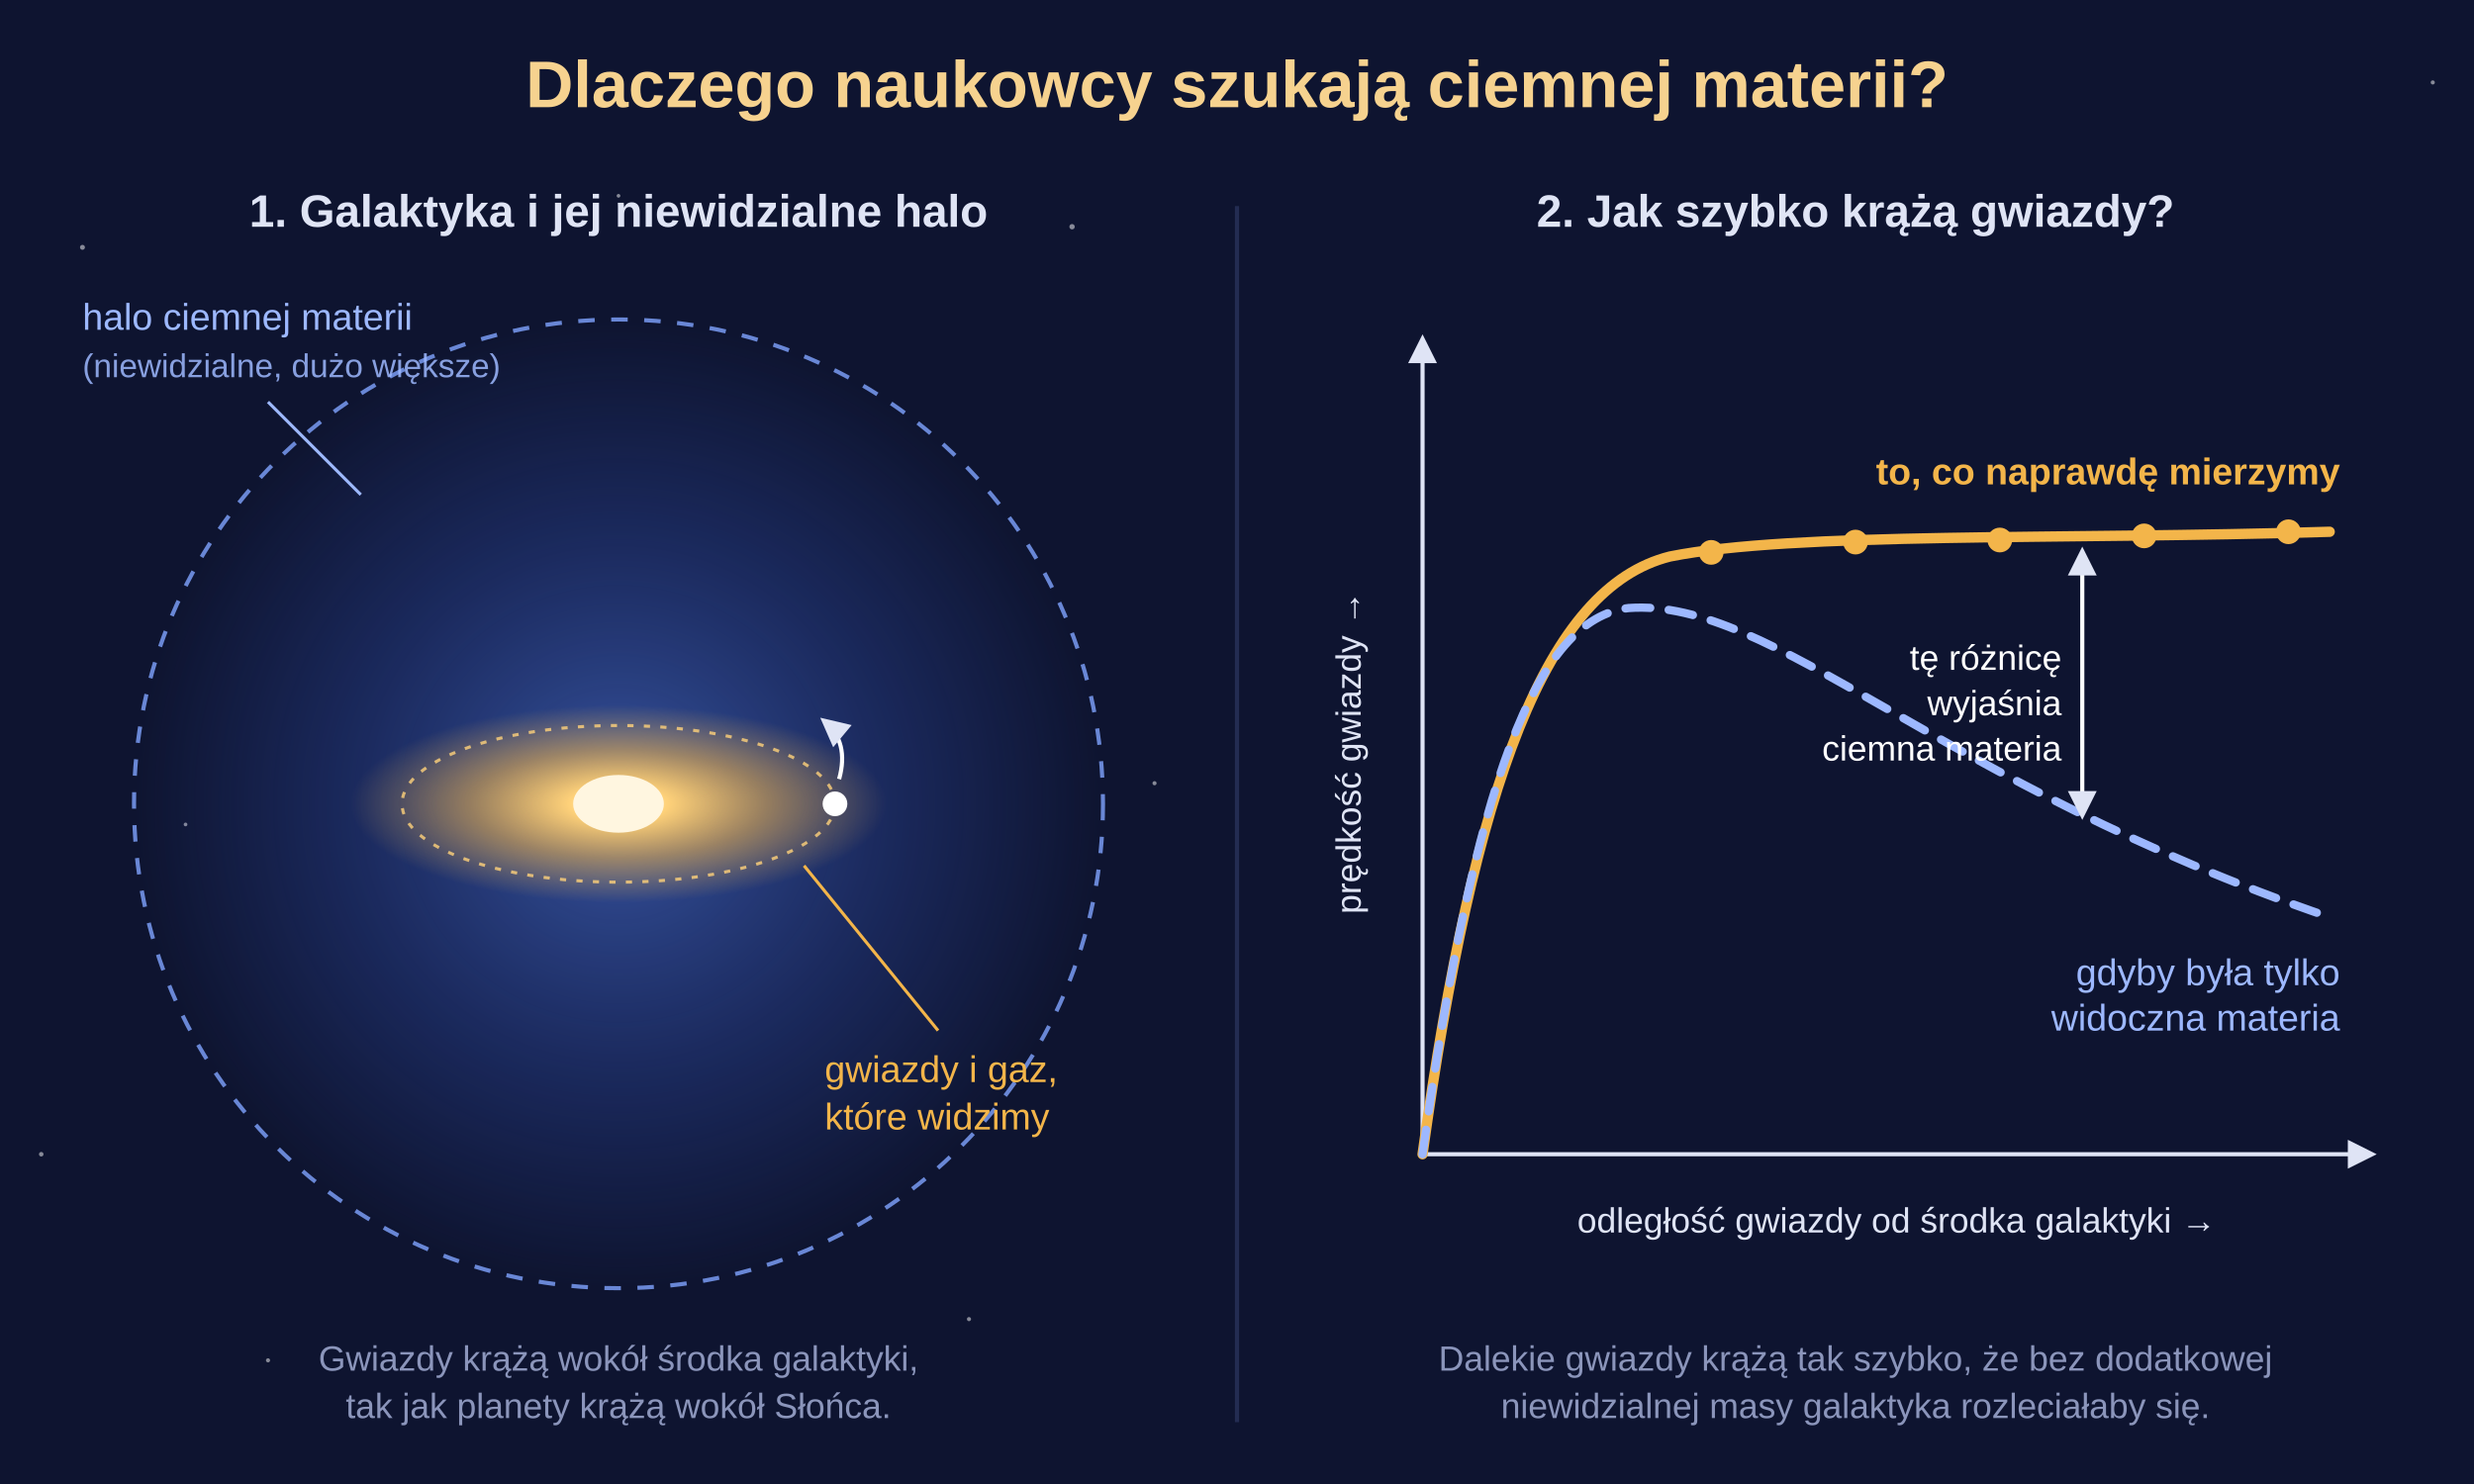
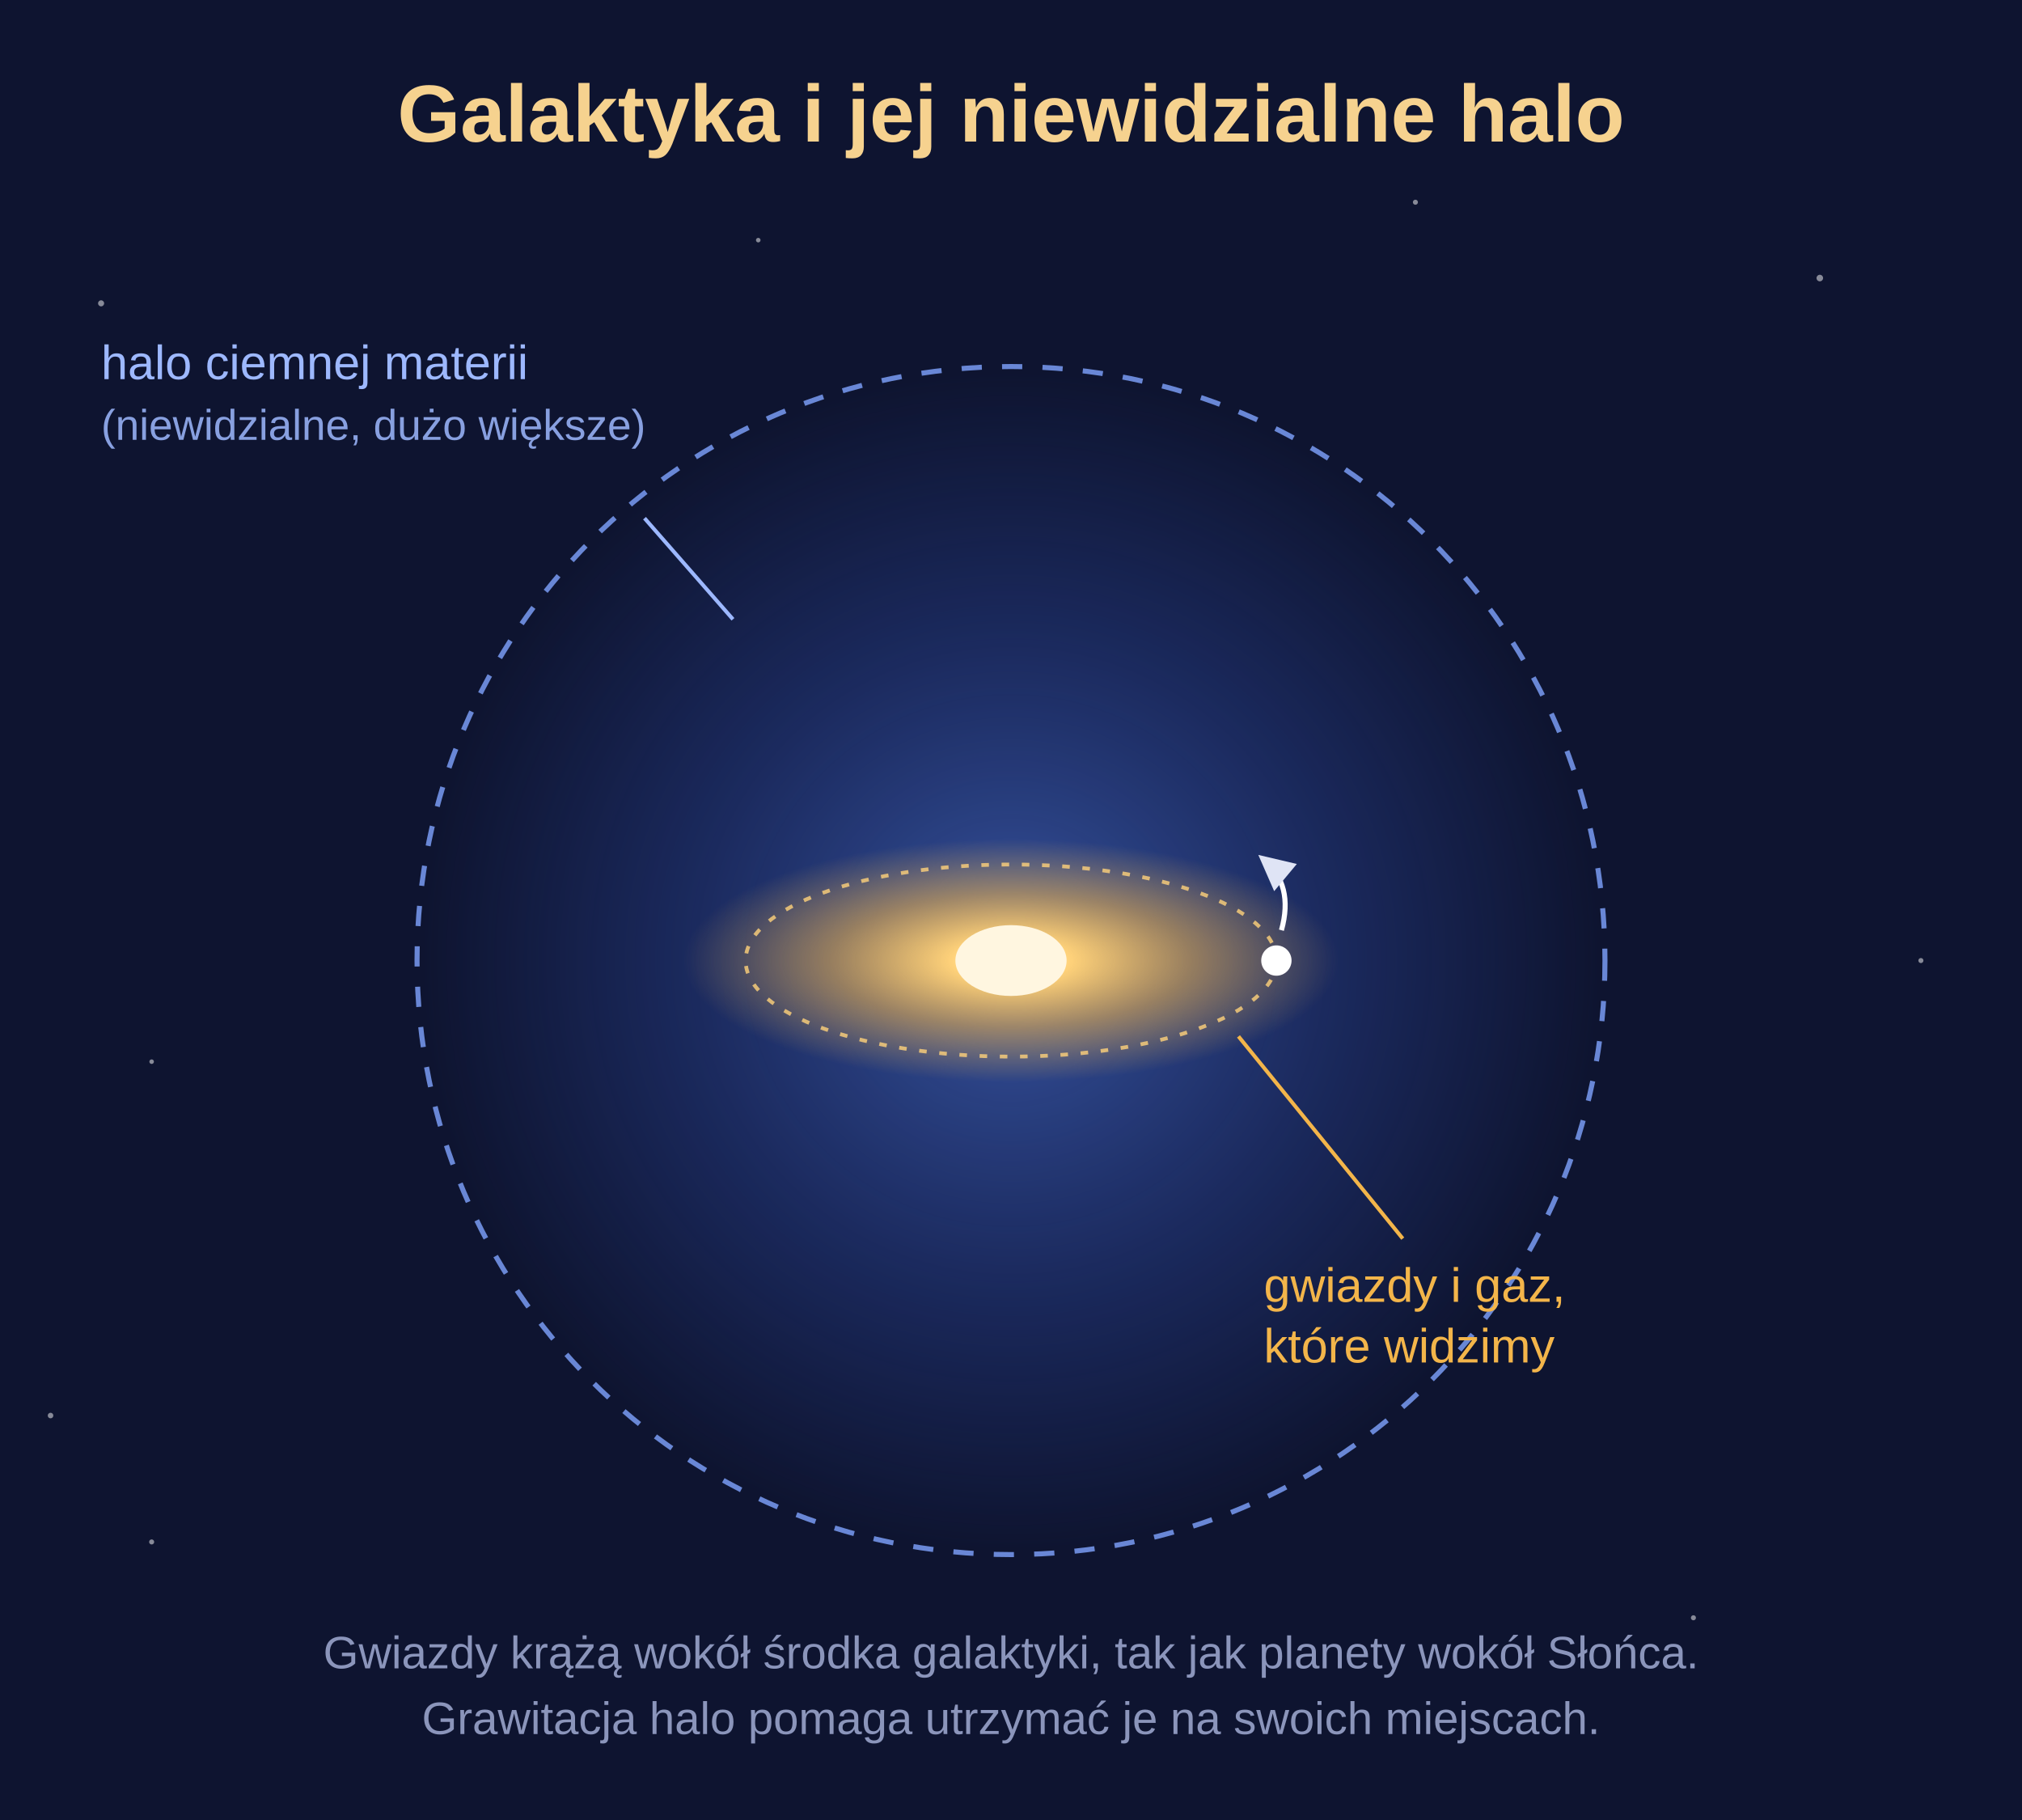
- <svg xmlns="http://www.w3.org/2000/svg" width="1200" height="720" viewBox="0 0 1200 720" font-family="Segoe UI, Arial, sans-serif">
+ <svg xmlns="http://www.w3.org/2000/svg" width="800" height="720" viewBox="0 0 800 720" font-family="Segoe UI, Arial, sans-serif">
  <defs>
    <radialGradient id="halo" cx="50%" cy="50%" r="50%">
      <stop offset="0%" stop-color="#5b8cff" stop-opacity="0.55" />
      <stop offset="60%" stop-color="#3a5fd0" stop-opacity="0.25" />
      <stop offset="100%" stop-color="#3a5fd0" stop-opacity="0" />
    </radialGradient>
    <radialGradient id="dysk" cx="50%" cy="50%" r="50%">
      <stop offset="0%" stop-color="#fff6e0" />
      <stop offset="18%" stop-color="#ffd27a" />
      <stop offset="55%" stop-color="#f3b54a" stop-opacity="0.55" />
      <stop offset="100%" stop-color="#f3b54a" stop-opacity="0" />
    </radialGradient>
-     <marker id="grot" viewBox="0 0 10 10" refX="8" refY="5" markerWidth="7" markerHeight="7" orient="auto-start-reverse">
+     <marker id="grot" viewBox="0 0 10 10" refX="8" refY="5" markerWidth="7" markerHeight="7" orient="auto">
      <path d="M0,0 L10,5 L0,10 z" fill="#dfe4f5" />
    </marker>
-     <marker id="grotA" viewBox="0 0 10 10" refX="8" refY="5" markerWidth="7" markerHeight="7" orient="auto-start-reverse">
-       <path d="M0,0 L10,5 L0,10 z" fill="#f3b54a" />
-     </marker>
  </defs>
-   <rect width="1200" height="720" fill="#0e1430" />
+   <rect width="800" height="720" fill="#0e1430" />
  <g fill="#ffffff" opacity="0.5">
    <circle cx="40" cy="120" r="1.2" />
-     <circle cx="130" cy="660" r="1" />
-     <circle cx="520" cy="110" r="1.3" />
-     <circle cx="470" cy="640" r="1" />
-     <circle cx="90" cy="400" r="0.9" />
-     <circle cx="560" cy="380" r="1" />
+     <circle cx="60" cy="610" r="1" />
+     <circle cx="720" cy="110" r="1.3" />
+     <circle cx="670" cy="640" r="1" />
+     <circle cx="60" cy="420" r="0.9" />
+     <circle cx="760" cy="380" r="1" />
    <circle cx="300" cy="95" r="0.9" />
    <circle cx="20" cy="560" r="1.1" />
-     <circle cx="1180" cy="40" r="1" />
+     <circle cx="560" cy="80" r="1" />
  </g>
-   <text x="600" y="52" text-anchor="middle" font-size="32" font-weight="700" fill="#f6d28f">Dlaczego naukowcy szukają ciemnej materii?</text>
-   <text x="300" y="110" text-anchor="middle" font-size="22" font-weight="600" fill="#dfe4f5">1. Galaktyka i jej niewidzialne halo</text>
-   <circle cx="300" cy="390" r="235" fill="url(#halo)" />
-   <circle cx="300" cy="390" r="235" fill="none" stroke="#7fa4ff" stroke-width="2" stroke-dasharray="8 8" opacity="0.8" />
-   <ellipse cx="300" cy="390" rx="130" ry="48" fill="url(#dysk)" />
-   <ellipse cx="300" cy="390" rx="22" ry="14" fill="#fff6e0" />
-   <ellipse cx="300" cy="390" rx="105" ry="38" fill="none" stroke="#ffd27a" stroke-width="1.5" stroke-dasharray="3 5" opacity="0.8" />
-   <circle cx="405" cy="390" r="6" fill="#ffffff" />
-   <path d="M407,378 Q412,360 400,350" fill="none" stroke="#ffffff" stroke-width="2" marker-end="url(#grot)" />
-   <line x1="390" y1="420" x2="455" y2="500" stroke="#f3b54a" stroke-width="1.5" />
-   <text x="400" y="525" font-size="18" fill="#f3b54a">gwiazdy i gaz,</text>
-   <text x="400" y="548" font-size="18" fill="#f3b54a">które widzimy</text>
-   <line x1="175" y1="240" x2="130" y2="195" stroke="#9db8ff" stroke-width="1.5" />
-   <text x="40" y="160" font-size="18" fill="#9db8ff">halo ciemnej materii</text>
-   <text x="40" y="183" font-size="16" fill="#9db8ff" opacity="0.85">(niewidzialne, dużo większe)</text>
-   <text x="300" y="665" text-anchor="middle" font-size="17" fill="#8b95bb">Gwiazdy krążą wokół środka galaktyki,</text>
-   <text x="300" y="688" text-anchor="middle" font-size="17" fill="#8b95bb">tak jak planety krążą wokół Słońca.</text>
-   <line x1="600" y1="100" x2="600" y2="690" stroke="#232c52" stroke-width="2" />
-   <text x="900" y="110" text-anchor="middle" font-size="22" font-weight="600" fill="#dfe4f5">2. Jak szybko krążą gwiazdy?</text>
-   <line x1="690" y1="560" x2="1150" y2="560" stroke="#dfe4f5" stroke-width="2" marker-end="url(#grot)" />
-   <line x1="690" y1="560" x2="690" y2="165" stroke="#dfe4f5" stroke-width="2" marker-end="url(#grot)" />
-   <text x="920" y="598" text-anchor="middle" font-size="17" fill="#dfe4f5">odległość gwiazdy od środka galaktyki →</text>
-   <text x="660" y="365" text-anchor="middle" font-size="17" fill="#dfe4f5" transform="rotate(-90 660 365)">prędkość gwiazdy →</text>
-   <path d="M690,560 C715,380 750,285 810,270 C870,258 1000,262 1130,258" fill="none" stroke="#f3b54a" stroke-width="5" stroke-linecap="round" />
-   <g fill="#f3b54a">
-     <circle cx="830" cy="268" r="6" />
-     <circle cx="900" cy="263" r="6" />
-     <circle cx="970" cy="262" r="6" />
-     <circle cx="1040" cy="260" r="6" />
-     <circle cx="1110" cy="258" r="6" />
-   </g>
-   <text x="1135" y="235" text-anchor="end" font-size="18" font-weight="600" fill="#f3b54a">to, co naprawdę mierzymy</text>
-   <path d="M690,560 C715,380 745,300 790,295 C860,290 940,380 1130,445" fill="none" stroke="#9db8ff" stroke-width="4" stroke-dasharray="12 9" stroke-linecap="round" />
-   <text x="1135" y="478" text-anchor="end" font-size="18" fill="#9db8ff">gdyby była tylko</text>
-   <text x="1135" y="500" text-anchor="end" font-size="18" fill="#9db8ff">widoczna materia</text>
-   <line x1="1010" y1="268" x2="1010" y2="395" stroke="#ffffff" stroke-width="2" marker-start="url(#grot)" marker-end="url(#grot)" />
-   <text x="1000" y="325" text-anchor="end" font-size="17" fill="#ffffff">tę różnicę</text>
-   <text x="1000" y="347" text-anchor="end" font-size="17" fill="#ffffff">wyjaśnia</text>
-   <text x="1000" y="369" text-anchor="end" font-size="17" fill="#ffffff">ciemna materia</text>
-   <text x="900" y="665" text-anchor="middle" font-size="17" fill="#8b95bb">Dalekie gwiazdy krążą tak szybko, że bez dodatkowej</text>
-   <text x="900" y="688" text-anchor="middle" font-size="17" fill="#8b95bb">niewidzialnej masy galaktyka rozleciałaby się.</text>
+   <text x="400" y="56" text-anchor="middle" font-size="32" font-weight="700" fill="#f6d28f">Galaktyka i jej niewidzialne halo</text>
+   <circle cx="400" cy="380" r="235" fill="url(#halo)" />
+   <circle cx="400" cy="380" r="235" fill="none" stroke="#7fa4ff" stroke-width="2" stroke-dasharray="8 8" opacity="0.8" />
+   <ellipse cx="400" cy="380" rx="130" ry="48" fill="url(#dysk)" />
+   <ellipse cx="400" cy="380" rx="22" ry="14" fill="#fff6e0" />
+   <ellipse cx="400" cy="380" rx="105" ry="38" fill="none" stroke="#ffd27a" stroke-width="1.5" stroke-dasharray="3 5" opacity="0.8" />
+   <circle cx="505" cy="380" r="6" fill="#ffffff" />
+   <path d="M507,368 Q512,350 500,340" fill="none" stroke="#ffffff" stroke-width="2" marker-end="url(#grot)" />
+   <line x1="490" y1="410" x2="555" y2="490" stroke="#f3b54a" stroke-width="1.5" />
+   <text x="500" y="515" font-size="19" fill="#f3b54a">gwiazdy i gaz,</text>
+   <text x="500" y="539" font-size="19" fill="#f3b54a">które widzimy</text>
+   <line x1="290" y1="245" x2="255" y2="205" stroke="#9db8ff" stroke-width="1.5" />
+   <text x="40" y="150" font-size="19" fill="#9db8ff">halo ciemnej materii</text>
+   <text x="40" y="174" font-size="17" fill="#9db8ff" opacity="0.85">(niewidzialne, dużo większe)</text>
+   <text x="400" y="660" text-anchor="middle" font-size="18" fill="#8b95bb">Gwiazdy krążą wokół środka galaktyki, tak jak planety wokół Słońca.</text>
+   <text x="400" y="686" text-anchor="middle" font-size="18" fill="#8b95bb">Grawitacja halo pomaga utrzymać je na swoich miejscach.</text>
</svg>
